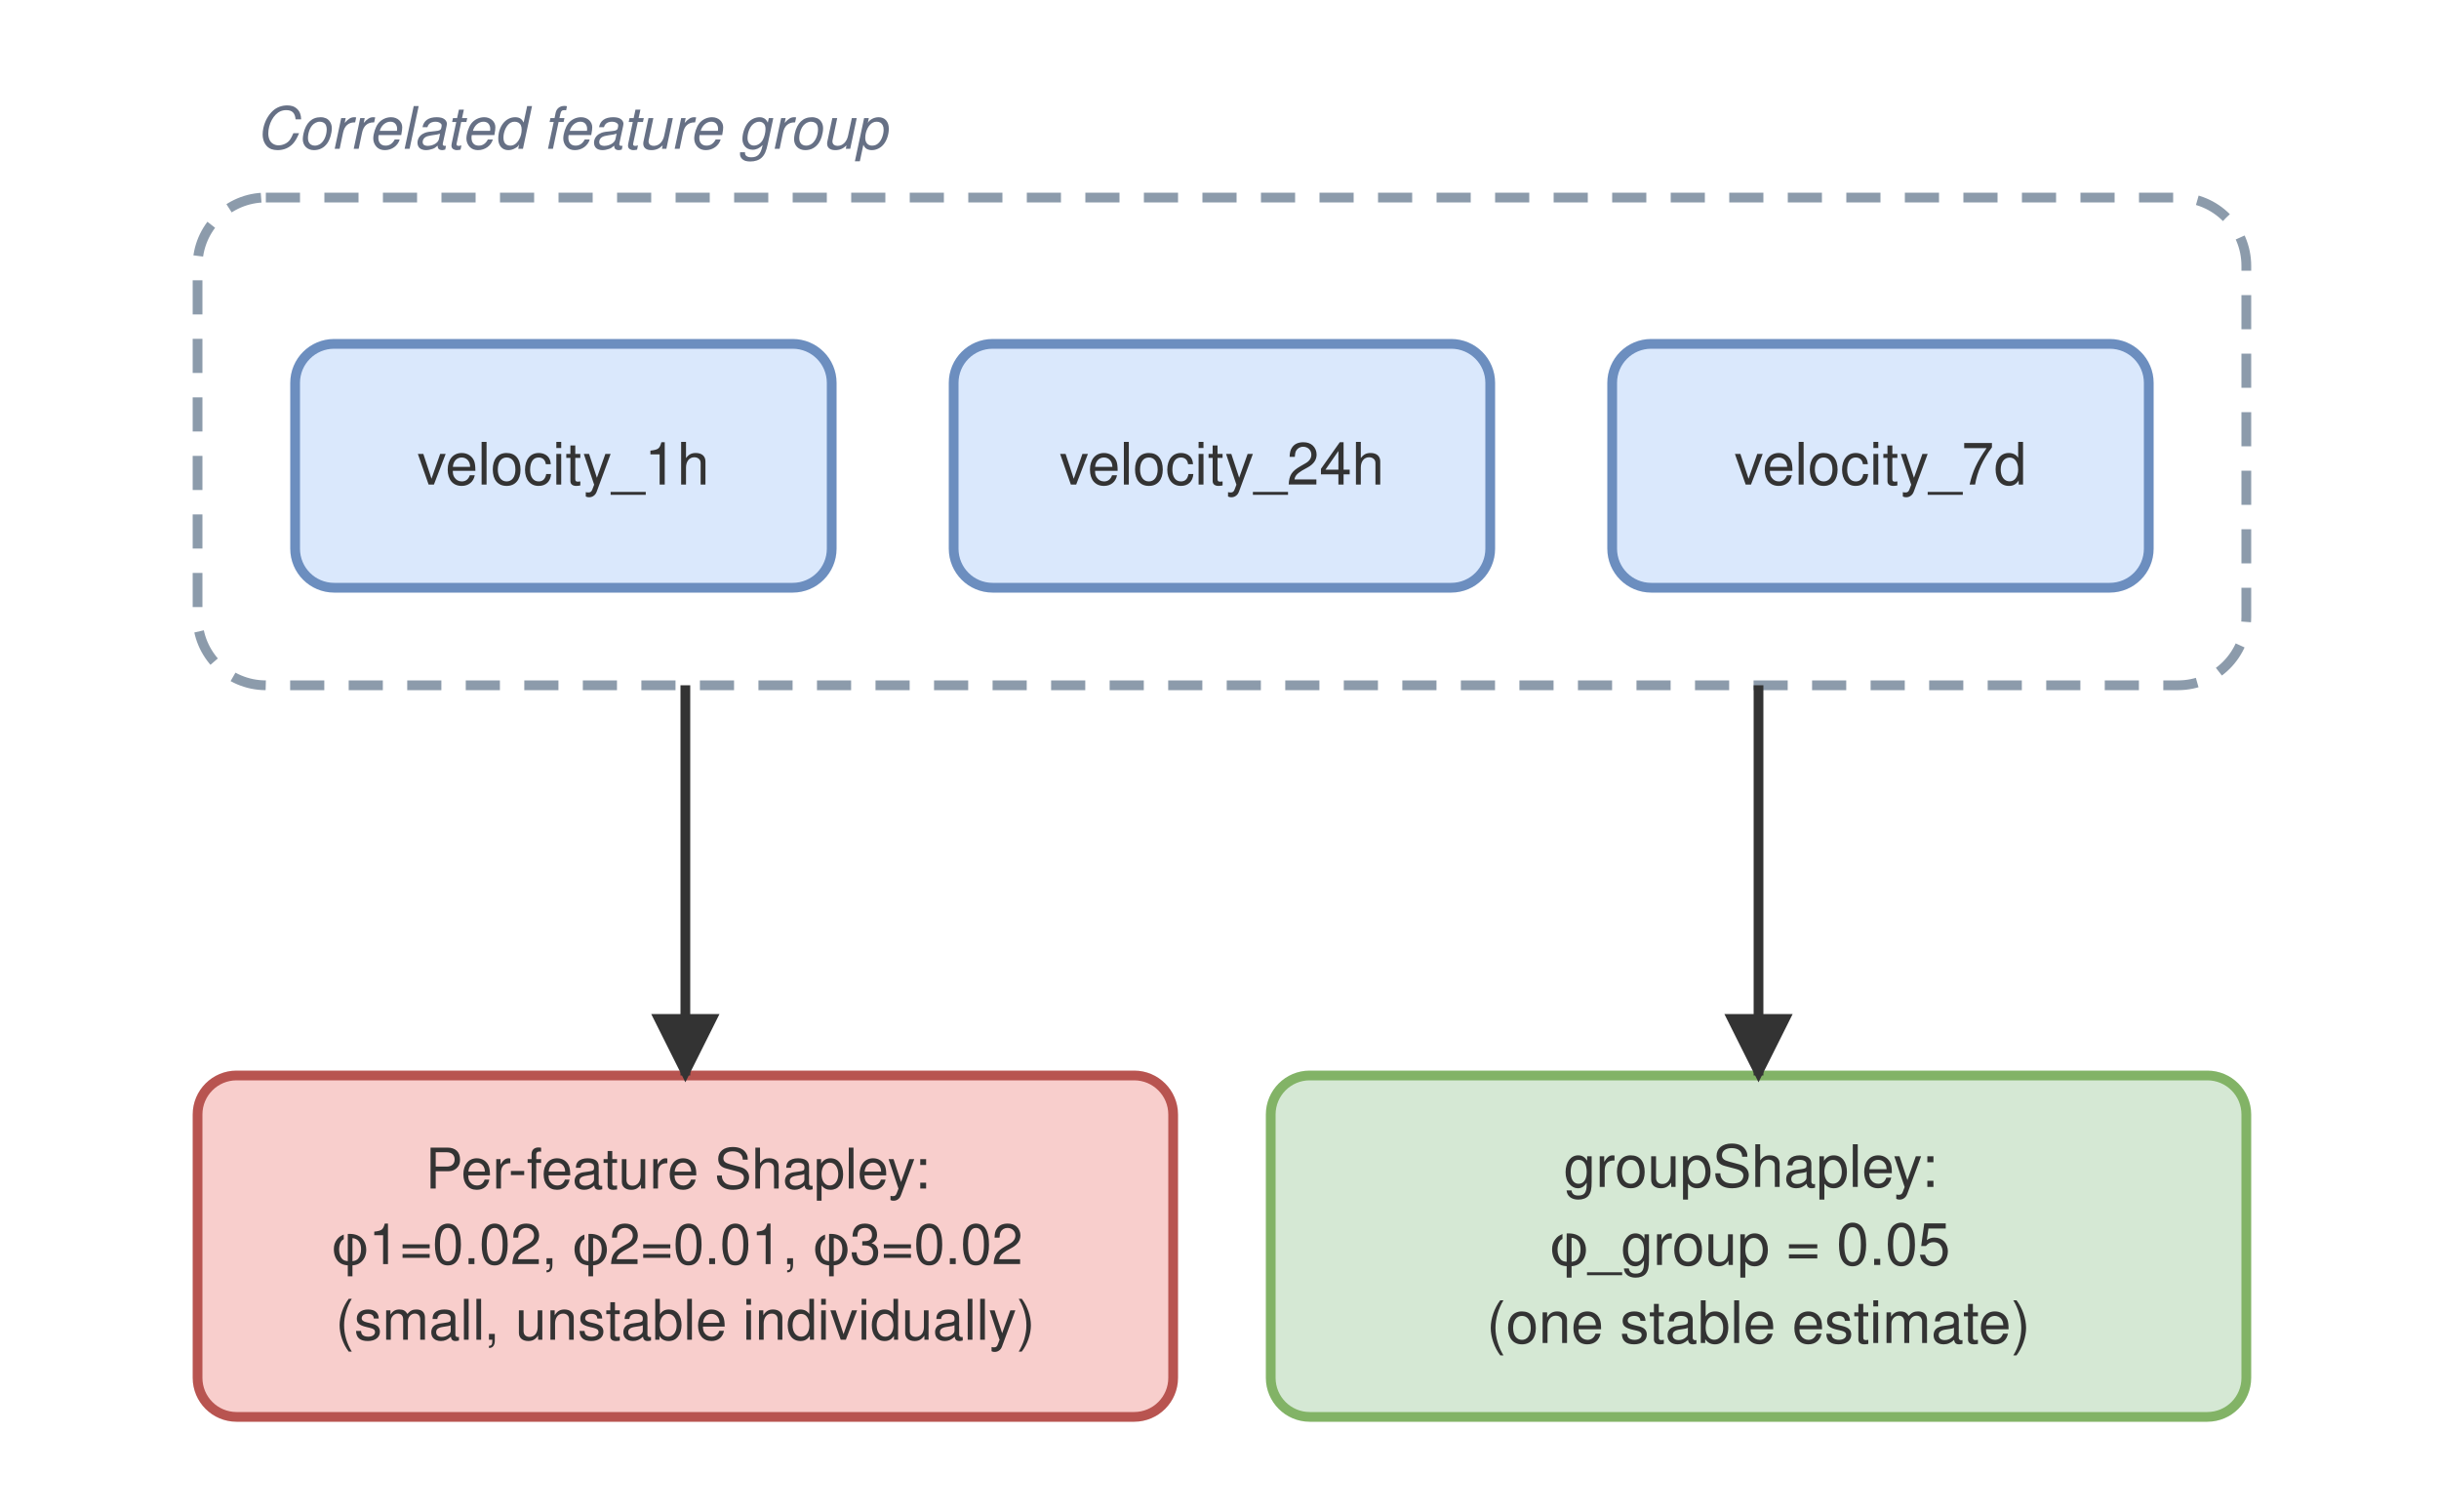
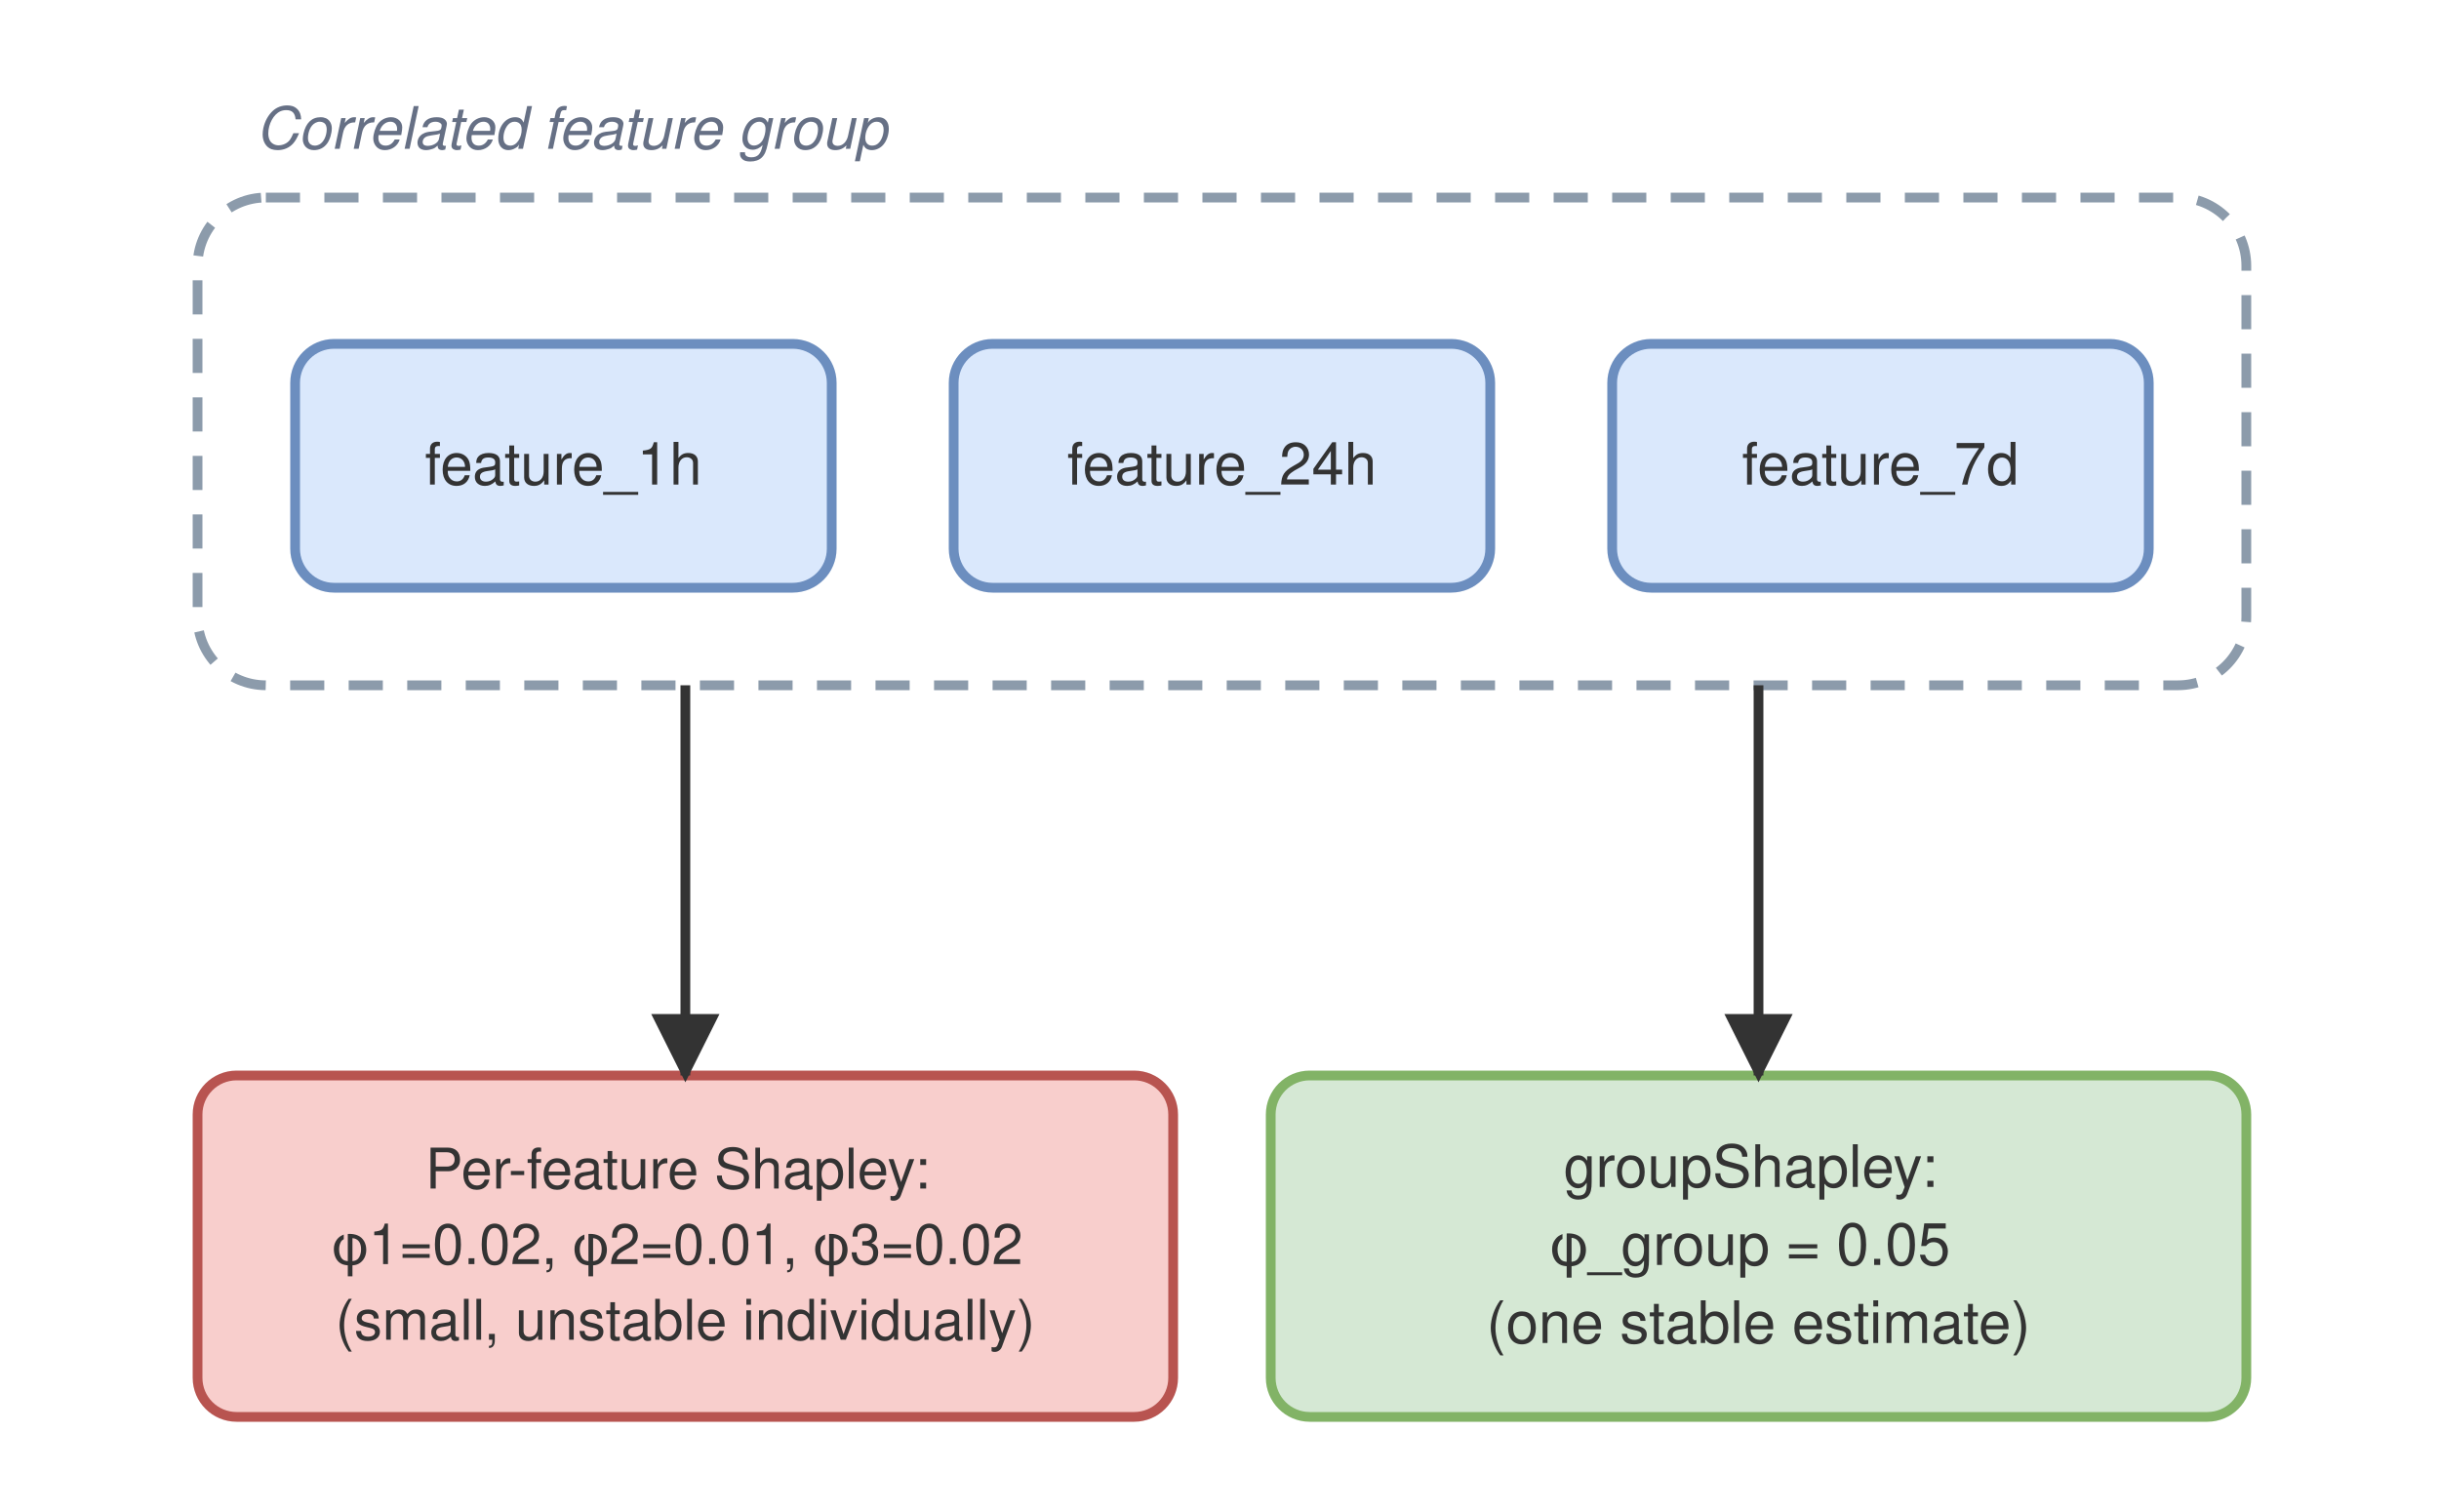
- <svg xmlns="http://www.w3.org/2000/svg" version="1.1" width="500px" height="310px" viewBox="-0.5 -0.5 500 310" content="&lt;mxfile host=&quot;app.diagrams.net&quot; modified=&quot;2026-09-14T00:00:00.000Z&quot; agent=&quot;Mozilla/5.0&quot; version=&quot;24.7.17&quot; type=&quot;device&quot;&gt;   &lt;diagram id=&quot;groupshapley-concept&quot; name=&quot;Page-1&quot;&gt;     &lt;mxGraphModel dx=&quot;700&quot; dy=&quot;600&quot; grid=&quot;1&quot; gridSize=&quot;10&quot; guides=&quot;1&quot; tooltips=&quot;1&quot; connect=&quot;1&quot; arrows=&quot;1&quot; fold=&quot;1&quot; page=&quot;1&quot; pageScale=&quot;1&quot; pageWidth=&quot;500&quot; pageHeight=&quot;300&quot; math=&quot;0&quot; shadow=&quot;0&quot;&gt;       &lt;root&gt;         &lt;mxCell id=&quot;0&quot; /&gt;         &lt;mxCell id=&quot;1&quot; parent=&quot;0&quot; /&gt;         &lt;mxCell id=&quot;group&quot; value=&quot;&quot; style=&quot;rounded=1;whiteSpace=wrap;html=1;fillColor=none;strokeColor=#8c9bab;dashed=1;verticalAlign=top;spacingTop=6;fontStyle=2;fontColor=#667085;&quot; vertex=&quot;1&quot; parent=&quot;1&quot;&gt;           &lt;mxGeometry x=&quot;40&quot; y=&quot;40&quot; width=&quot;420&quot; height=&quot;100&quot; as=&quot;geometry&quot; /&gt;         &lt;/mxCell&gt;         &lt;mxCell id=&quot;f1&quot; value=&quot;velocity_1h&quot; style=&quot;rounded=1;whiteSpace=wrap;html=1;fillColor=#dae8fc;strokeColor=#6c8ebf;&quot; vertex=&quot;1&quot; parent=&quot;1&quot;&gt;           &lt;mxGeometry x=&quot;60&quot; y=&quot;70&quot; width=&quot;110&quot; height=&quot;50&quot; as=&quot;geometry&quot; /&gt;         &lt;/mxCell&gt;         &lt;mxCell id=&quot;f2&quot; value=&quot;velocity_24h&quot; style=&quot;rounded=1;whiteSpace=wrap;html=1;fillColor=#dae8fc;strokeColor=#6c8ebf;&quot; vertex=&quot;1&quot; parent=&quot;1&quot;&gt;           &lt;mxGeometry x=&quot;195&quot; y=&quot;70&quot; width=&quot;110&quot; height=&quot;50&quot; as=&quot;geometry&quot; /&gt;         &lt;/mxCell&gt;         &lt;mxCell id=&quot;f3&quot; value=&quot;velocity_7d&quot; style=&quot;rounded=1;whiteSpace=wrap;html=1;fillColor=#dae8fc;strokeColor=#6c8ebf;&quot; vertex=&quot;1&quot; parent=&quot;1&quot;&gt;           &lt;mxGeometry x=&quot;330&quot; y=&quot;70&quot; width=&quot;110&quot; height=&quot;50&quot; as=&quot;geometry&quot; /&gt;         &lt;/mxCell&gt;         &lt;mxCell id=&quot;left&quot; value=&quot;Per-feature Shapley:&amp;#10;phi1 = 0.02, phi2 = 0.01, phi3 = 0.02&amp;#10;(small, unstable individually)&quot; style=&quot;rounded=1;whiteSpace=wrap;html=1;fillColor=#f8cecc;strokeColor=#b85450;&quot; vertex=&quot;1&quot; parent=&quot;1&quot;&gt;           &lt;mxGeometry x=&quot;40&quot; y=&quot;220&quot; width=&quot;200&quot; height=&quot;70&quot; as=&quot;geometry&quot; /&gt;         &lt;/mxCell&gt;         &lt;mxCell id=&quot;right&quot; value=&quot;groupShapley:&amp;#10;phi_group = 0.05&amp;#10;(one stable estimate)&quot; style=&quot;rounded=1;whiteSpace=wrap;html=1;fillColor=#d5e8d4;strokeColor=#82b366;&quot; vertex=&quot;1&quot; parent=&quot;1&quot;&gt;           &lt;mxGeometry x=&quot;260&quot; y=&quot;220&quot; width=&quot;200&quot; height=&quot;70&quot; as=&quot;geometry&quot; /&gt;         &lt;/mxCell&gt;         &lt;mxCell id=&quot;e1&quot; style=&quot;edgeStyle=orthogonalEdgeStyle;rounded=0;html=1;endArrow=block;&quot; edge=&quot;1&quot; parent=&quot;1&quot; source=&quot;group&quot; target=&quot;left&quot;&gt;&lt;mxGeometry relative=&quot;1&quot; as=&quot;geometry&quot; /&gt;&lt;/mxCell&gt;         &lt;mxCell id=&quot;e2&quot; style=&quot;edgeStyle=orthogonalEdgeStyle;rounded=0;html=1;endArrow=block;&quot; edge=&quot;1&quot; parent=&quot;1&quot; source=&quot;group&quot; target=&quot;right&quot;&gt;&lt;mxGeometry relative=&quot;1&quot; as=&quot;geometry&quot; /&gt;&lt;/mxCell&gt;       &lt;/root&gt;     &lt;/mxGraphModel&gt;   &lt;/diagram&gt; &lt;/mxfile&gt;">
+ <svg xmlns="http://www.w3.org/2000/svg" version="1.1" width="500px" height="310px" viewBox="-0.5 -0.5 500 310" content="&lt;mxfile host=&quot;app.diagrams.net&quot; modified=&quot;2026-09-14T00:00:00.000Z&quot; agent=&quot;Mozilla/5.0&quot; version=&quot;24.7.17&quot; type=&quot;device&quot;&gt;   &lt;diagram id=&quot;groupshapley-concept&quot; name=&quot;Page-1&quot;&gt;     &lt;mxGraphModel dx=&quot;700&quot; dy=&quot;600&quot; grid=&quot;1&quot; gridSize=&quot;10&quot; guides=&quot;1&quot; tooltips=&quot;1&quot; connect=&quot;1&quot; arrows=&quot;1&quot; fold=&quot;1&quot; page=&quot;1&quot; pageScale=&quot;1&quot; pageWidth=&quot;500&quot; pageHeight=&quot;300&quot; math=&quot;0&quot; shadow=&quot;0&quot;&gt;       &lt;root&gt;         &lt;mxCell id=&quot;0&quot; /&gt;         &lt;mxCell id=&quot;1&quot; parent=&quot;0&quot; /&gt;         &lt;mxCell id=&quot;group&quot; value=&quot;&quot; style=&quot;rounded=1;whiteSpace=wrap;html=1;fillColor=none;strokeColor=#8c9bab;dashed=1;verticalAlign=top;spacingTop=6;fontStyle=2;fontColor=#667085;&quot; vertex=&quot;1&quot; parent=&quot;1&quot;&gt;           &lt;mxGeometry x=&quot;40&quot; y=&quot;40&quot; width=&quot;420&quot; height=&quot;100&quot; as=&quot;geometry&quot; /&gt;         &lt;/mxCell&gt;         &lt;mxCell id=&quot;f1&quot; value=&quot;feature_1h&quot; style=&quot;rounded=1;whiteSpace=wrap;html=1;fillColor=#dae8fc;strokeColor=#6c8ebf;&quot; vertex=&quot;1&quot; parent=&quot;1&quot;&gt;           &lt;mxGeometry x=&quot;60&quot; y=&quot;70&quot; width=&quot;110&quot; height=&quot;50&quot; as=&quot;geometry&quot; /&gt;         &lt;/mxCell&gt;         &lt;mxCell id=&quot;f2&quot; value=&quot;feature_24h&quot; style=&quot;rounded=1;whiteSpace=wrap;html=1;fillColor=#dae8fc;strokeColor=#6c8ebf;&quot; vertex=&quot;1&quot; parent=&quot;1&quot;&gt;           &lt;mxGeometry x=&quot;195&quot; y=&quot;70&quot; width=&quot;110&quot; height=&quot;50&quot; as=&quot;geometry&quot; /&gt;         &lt;/mxCell&gt;         &lt;mxCell id=&quot;f3&quot; value=&quot;feature_7d&quot; style=&quot;rounded=1;whiteSpace=wrap;html=1;fillColor=#dae8fc;strokeColor=#6c8ebf;&quot; vertex=&quot;1&quot; parent=&quot;1&quot;&gt;           &lt;mxGeometry x=&quot;330&quot; y=&quot;70&quot; width=&quot;110&quot; height=&quot;50&quot; as=&quot;geometry&quot; /&gt;         &lt;/mxCell&gt;         &lt;mxCell id=&quot;left&quot; value=&quot;Per-feature Shapley:&amp;#10;phi1 = 0.02, phi2 = 0.01, phi3 = 0.02&amp;#10;(small, unstable individually)&quot; style=&quot;rounded=1;whiteSpace=wrap;html=1;fillColor=#f8cecc;strokeColor=#b85450;&quot; vertex=&quot;1&quot; parent=&quot;1&quot;&gt;           &lt;mxGeometry x=&quot;40&quot; y=&quot;220&quot; width=&quot;200&quot; height=&quot;70&quot; as=&quot;geometry&quot; /&gt;         &lt;/mxCell&gt;         &lt;mxCell id=&quot;right&quot; value=&quot;groupShapley:&amp;#10;phi_group = 0.05&amp;#10;(one stable estimate)&quot; style=&quot;rounded=1;whiteSpace=wrap;html=1;fillColor=#d5e8d4;strokeColor=#82b366;&quot; vertex=&quot;1&quot; parent=&quot;1&quot;&gt;           &lt;mxGeometry x=&quot;260&quot; y=&quot;220&quot; width=&quot;200&quot; height=&quot;70&quot; as=&quot;geometry&quot; /&gt;         &lt;/mxCell&gt;         &lt;mxCell id=&quot;e1&quot; style=&quot;edgeStyle=orthogonalEdgeStyle;rounded=0;html=1;endArrow=block;&quot; edge=&quot;1&quot; parent=&quot;1&quot; source=&quot;group&quot; target=&quot;left&quot;&gt;&lt;mxGeometry relative=&quot;1&quot; as=&quot;geometry&quot; /&gt;&lt;/mxCell&gt;         &lt;mxCell id=&quot;e2&quot; style=&quot;edgeStyle=orthogonalEdgeStyle;rounded=0;html=1;endArrow=block;&quot; edge=&quot;1&quot; parent=&quot;1&quot; source=&quot;group&quot; target=&quot;right&quot;&gt;&lt;mxGeometry relative=&quot;1&quot; as=&quot;geometry&quot; /&gt;&lt;/mxCell&gt;       &lt;/root&gt;     &lt;/mxGraphModel&gt;   &lt;/diagram&gt; &lt;/mxfile&gt;">
  <g>
    <defs>
      <marker id="arrowhead" viewBox="0 0 10 10" refX="9" refY="5" markerWidth="7" markerHeight="7" orient="auto-start-reverse">
        <path d="M 0 0 L 10 5 L 0 10 z" fill="#333333" />
      </marker>
    </defs>
    <rect x="40" y="40" width="420" height="100" rx="14" ry="14" fill="none" stroke="#8c9bab" stroke-width="2" stroke-dasharray="7,5" />
    <text x="52" y="30" text-anchor="start" font-family="Helvetica,Arial,sans-serif" font-size="12" font-style="italic" fill="#667085">Correlated feature group</text>
    <rect x="60" y="70" width="110" height="50" rx="8" ry="8" fill="#dae8fc" stroke="#6c8ebf" stroke-width="2" />
    <text x="115.0" y="98.84" text-anchor="middle" font-family="Helvetica,Arial,sans-serif" font-size="12" fill="#333333">
-       <tspan x="115.0" dy="0">velocity_1h</tspan>
+       <tspan x="115.0" dy="0">feature_1h</tspan>
    </text>
    <rect x="195" y="70" width="110" height="50" rx="8" ry="8" fill="#dae8fc" stroke="#6c8ebf" stroke-width="2" />
    <text x="250.0" y="98.84" text-anchor="middle" font-family="Helvetica,Arial,sans-serif" font-size="12" fill="#333333">
-       <tspan x="250.0" dy="0">velocity_24h</tspan>
+       <tspan x="250.0" dy="0">feature_24h</tspan>
    </text>
    <rect x="330" y="70" width="110" height="50" rx="8" ry="8" fill="#dae8fc" stroke="#6c8ebf" stroke-width="2" />
    <text x="385.0" y="98.84" text-anchor="middle" font-family="Helvetica,Arial,sans-serif" font-size="12" fill="#333333">
-       <tspan x="385.0" dy="0">velocity_7d</tspan>
+       <tspan x="385.0" dy="0">feature_7d</tspan>
    </text>
    <rect x="40" y="220" width="200" height="70" rx="8" ry="8" fill="#f8cecc" stroke="#b85450" stroke-width="2" />
    <text x="140.0" y="243.18" text-anchor="middle" font-family="Helvetica,Arial,sans-serif" font-size="11.5" fill="#333333">
      <tspan x="140.0" dy="0">Per-feature Shapley:</tspan>
      <tspan x="140.0" dy="15.5">φ1=0.02, φ2=0.01, φ3=0.02</tspan>
      <tspan x="140.0" dy="15.5">(small, unstable individually)</tspan>
    </text>
    <rect x="260" y="220" width="200" height="70" rx="8" ry="8" fill="#d5e8d4" stroke="#82b366" stroke-width="2" />
    <text x="360.0" y="242.84" text-anchor="middle" font-family="Helvetica,Arial,sans-serif" font-size="12" fill="#333333">
      <tspan x="360.0" dy="0">groupShapley:</tspan>
      <tspan x="360.0" dy="16">φ_group = 0.05</tspan>
      <tspan x="360.0" dy="16">(one stable estimate)</tspan>
    </text>
    <path d="M 140 140 L 140 180 L 140 220" fill="none" stroke="#333333" stroke-width="2" marker-end="url(#arrowhead)" />
    <path d="M 360 140 L 360 180 L 360 220" fill="none" stroke="#333333" stroke-width="2" marker-end="url(#arrowhead)" />
  </g>
</svg>
